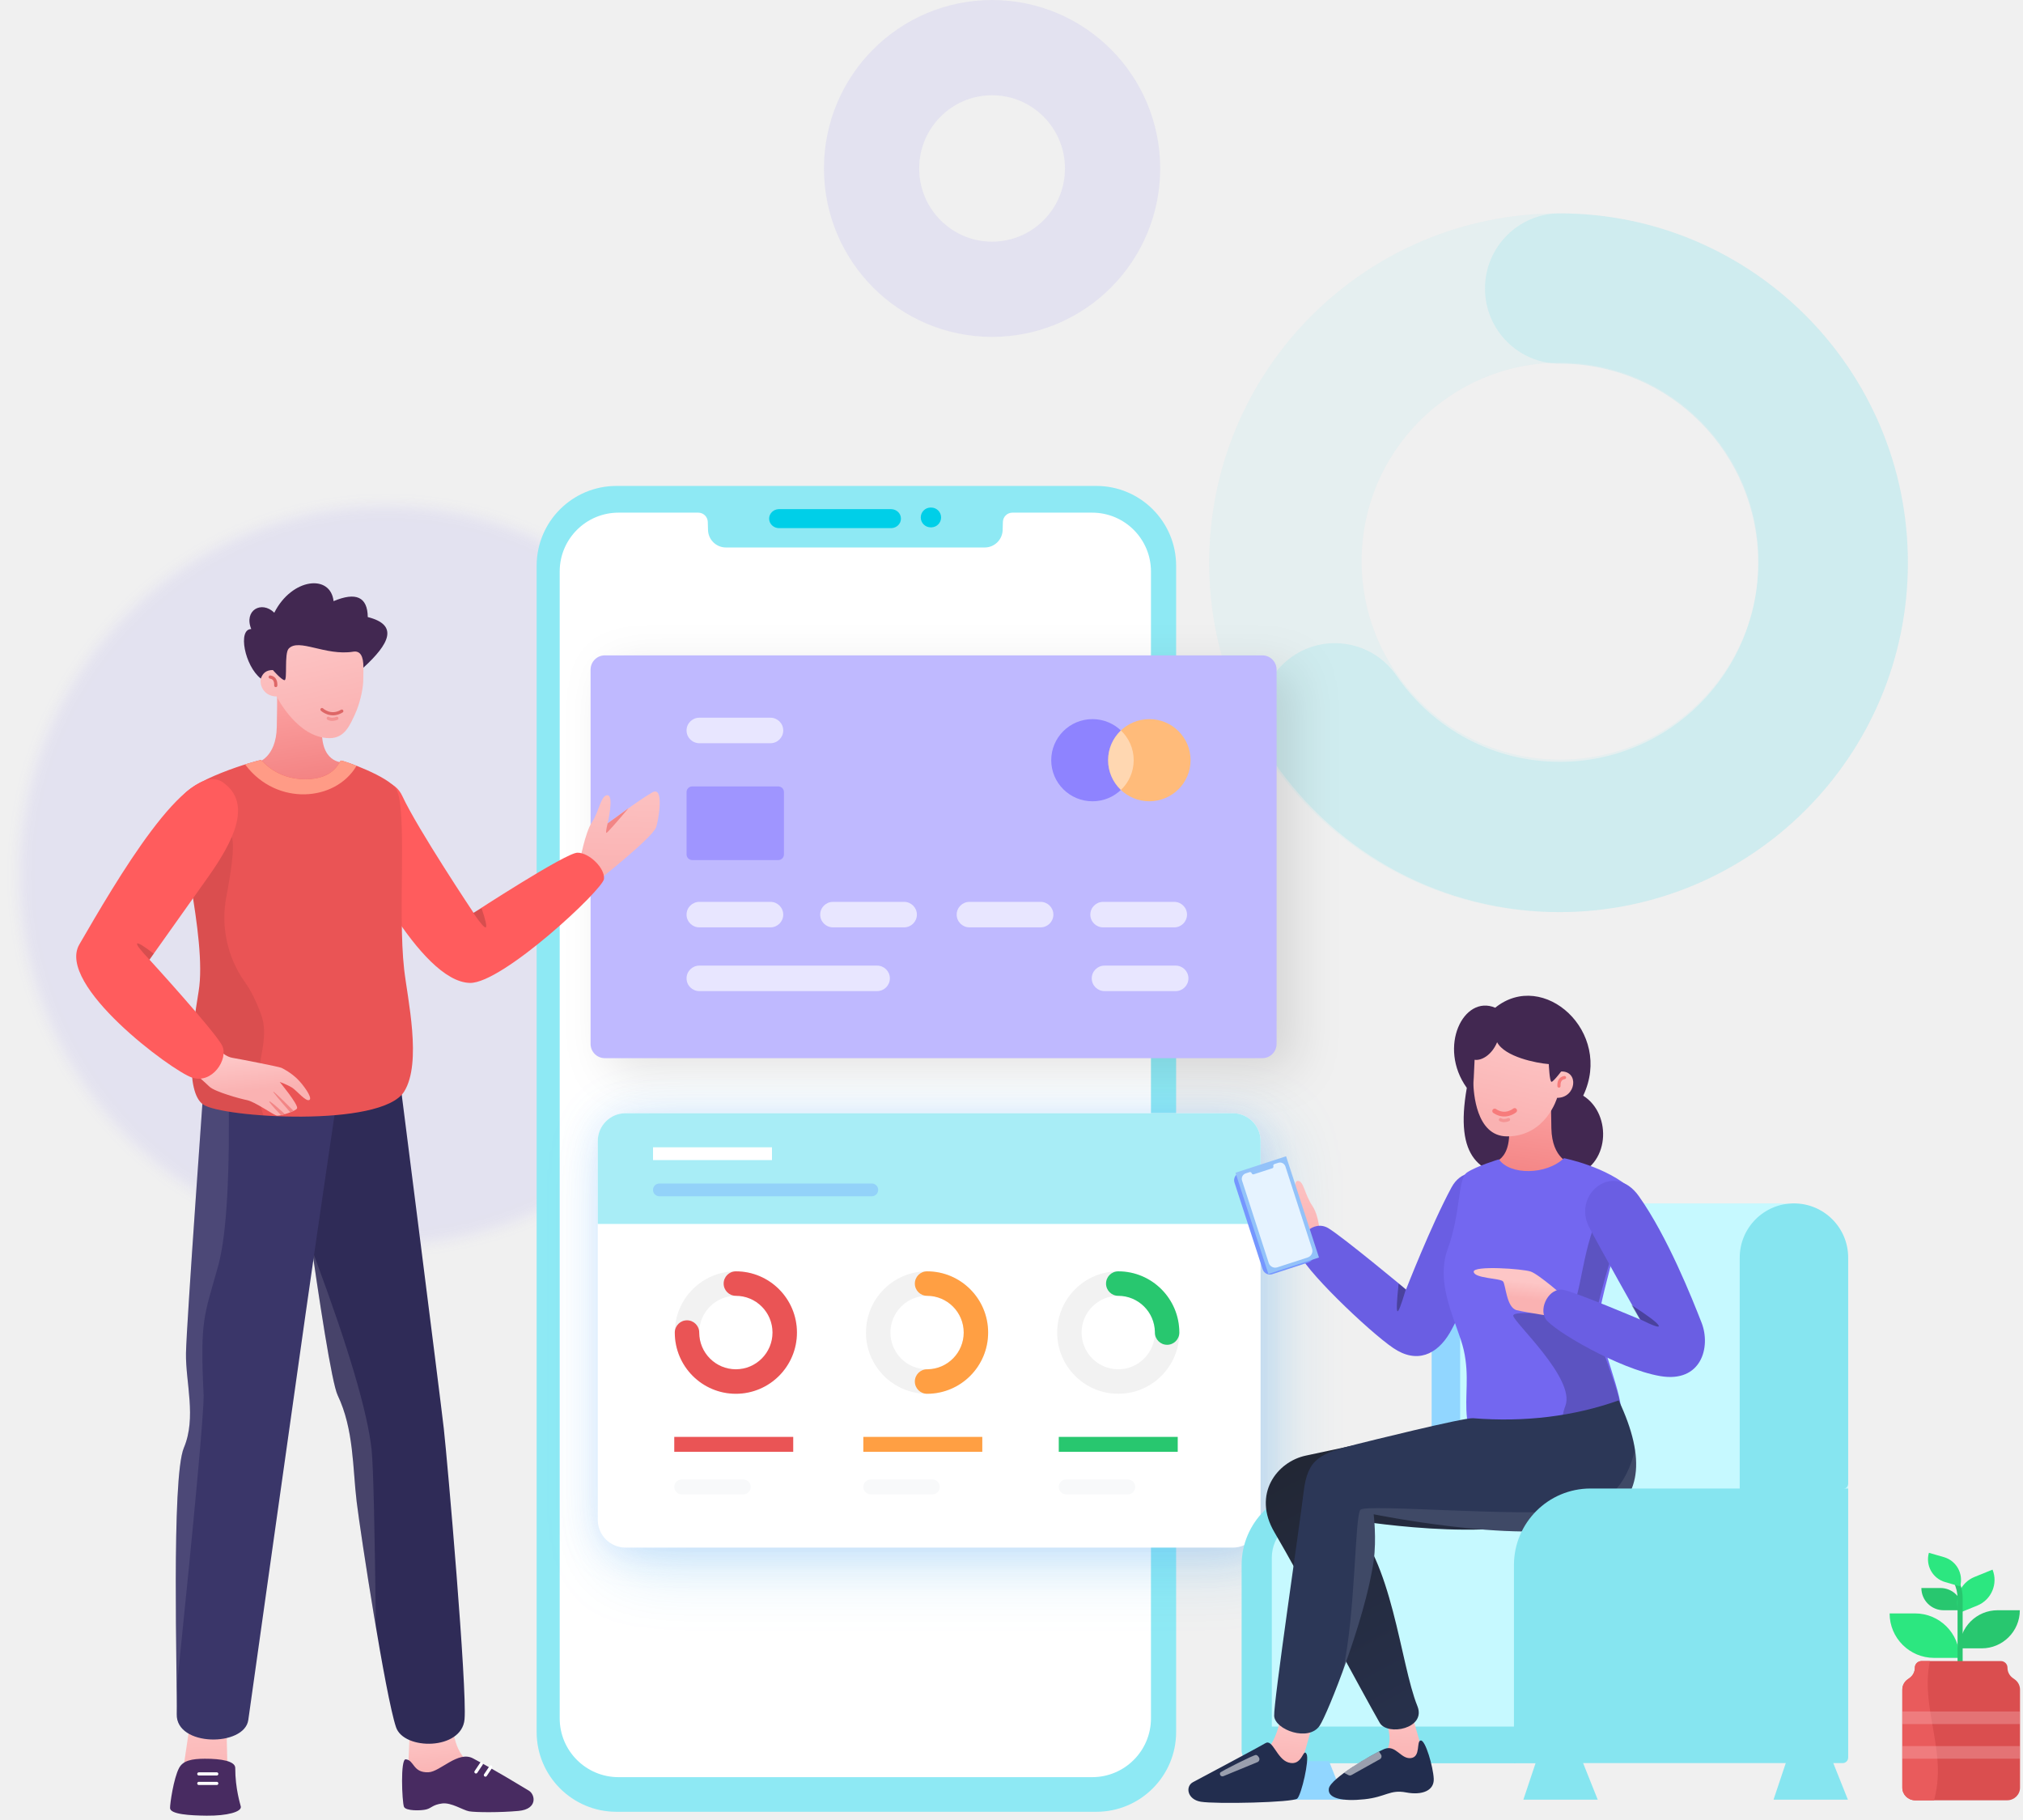
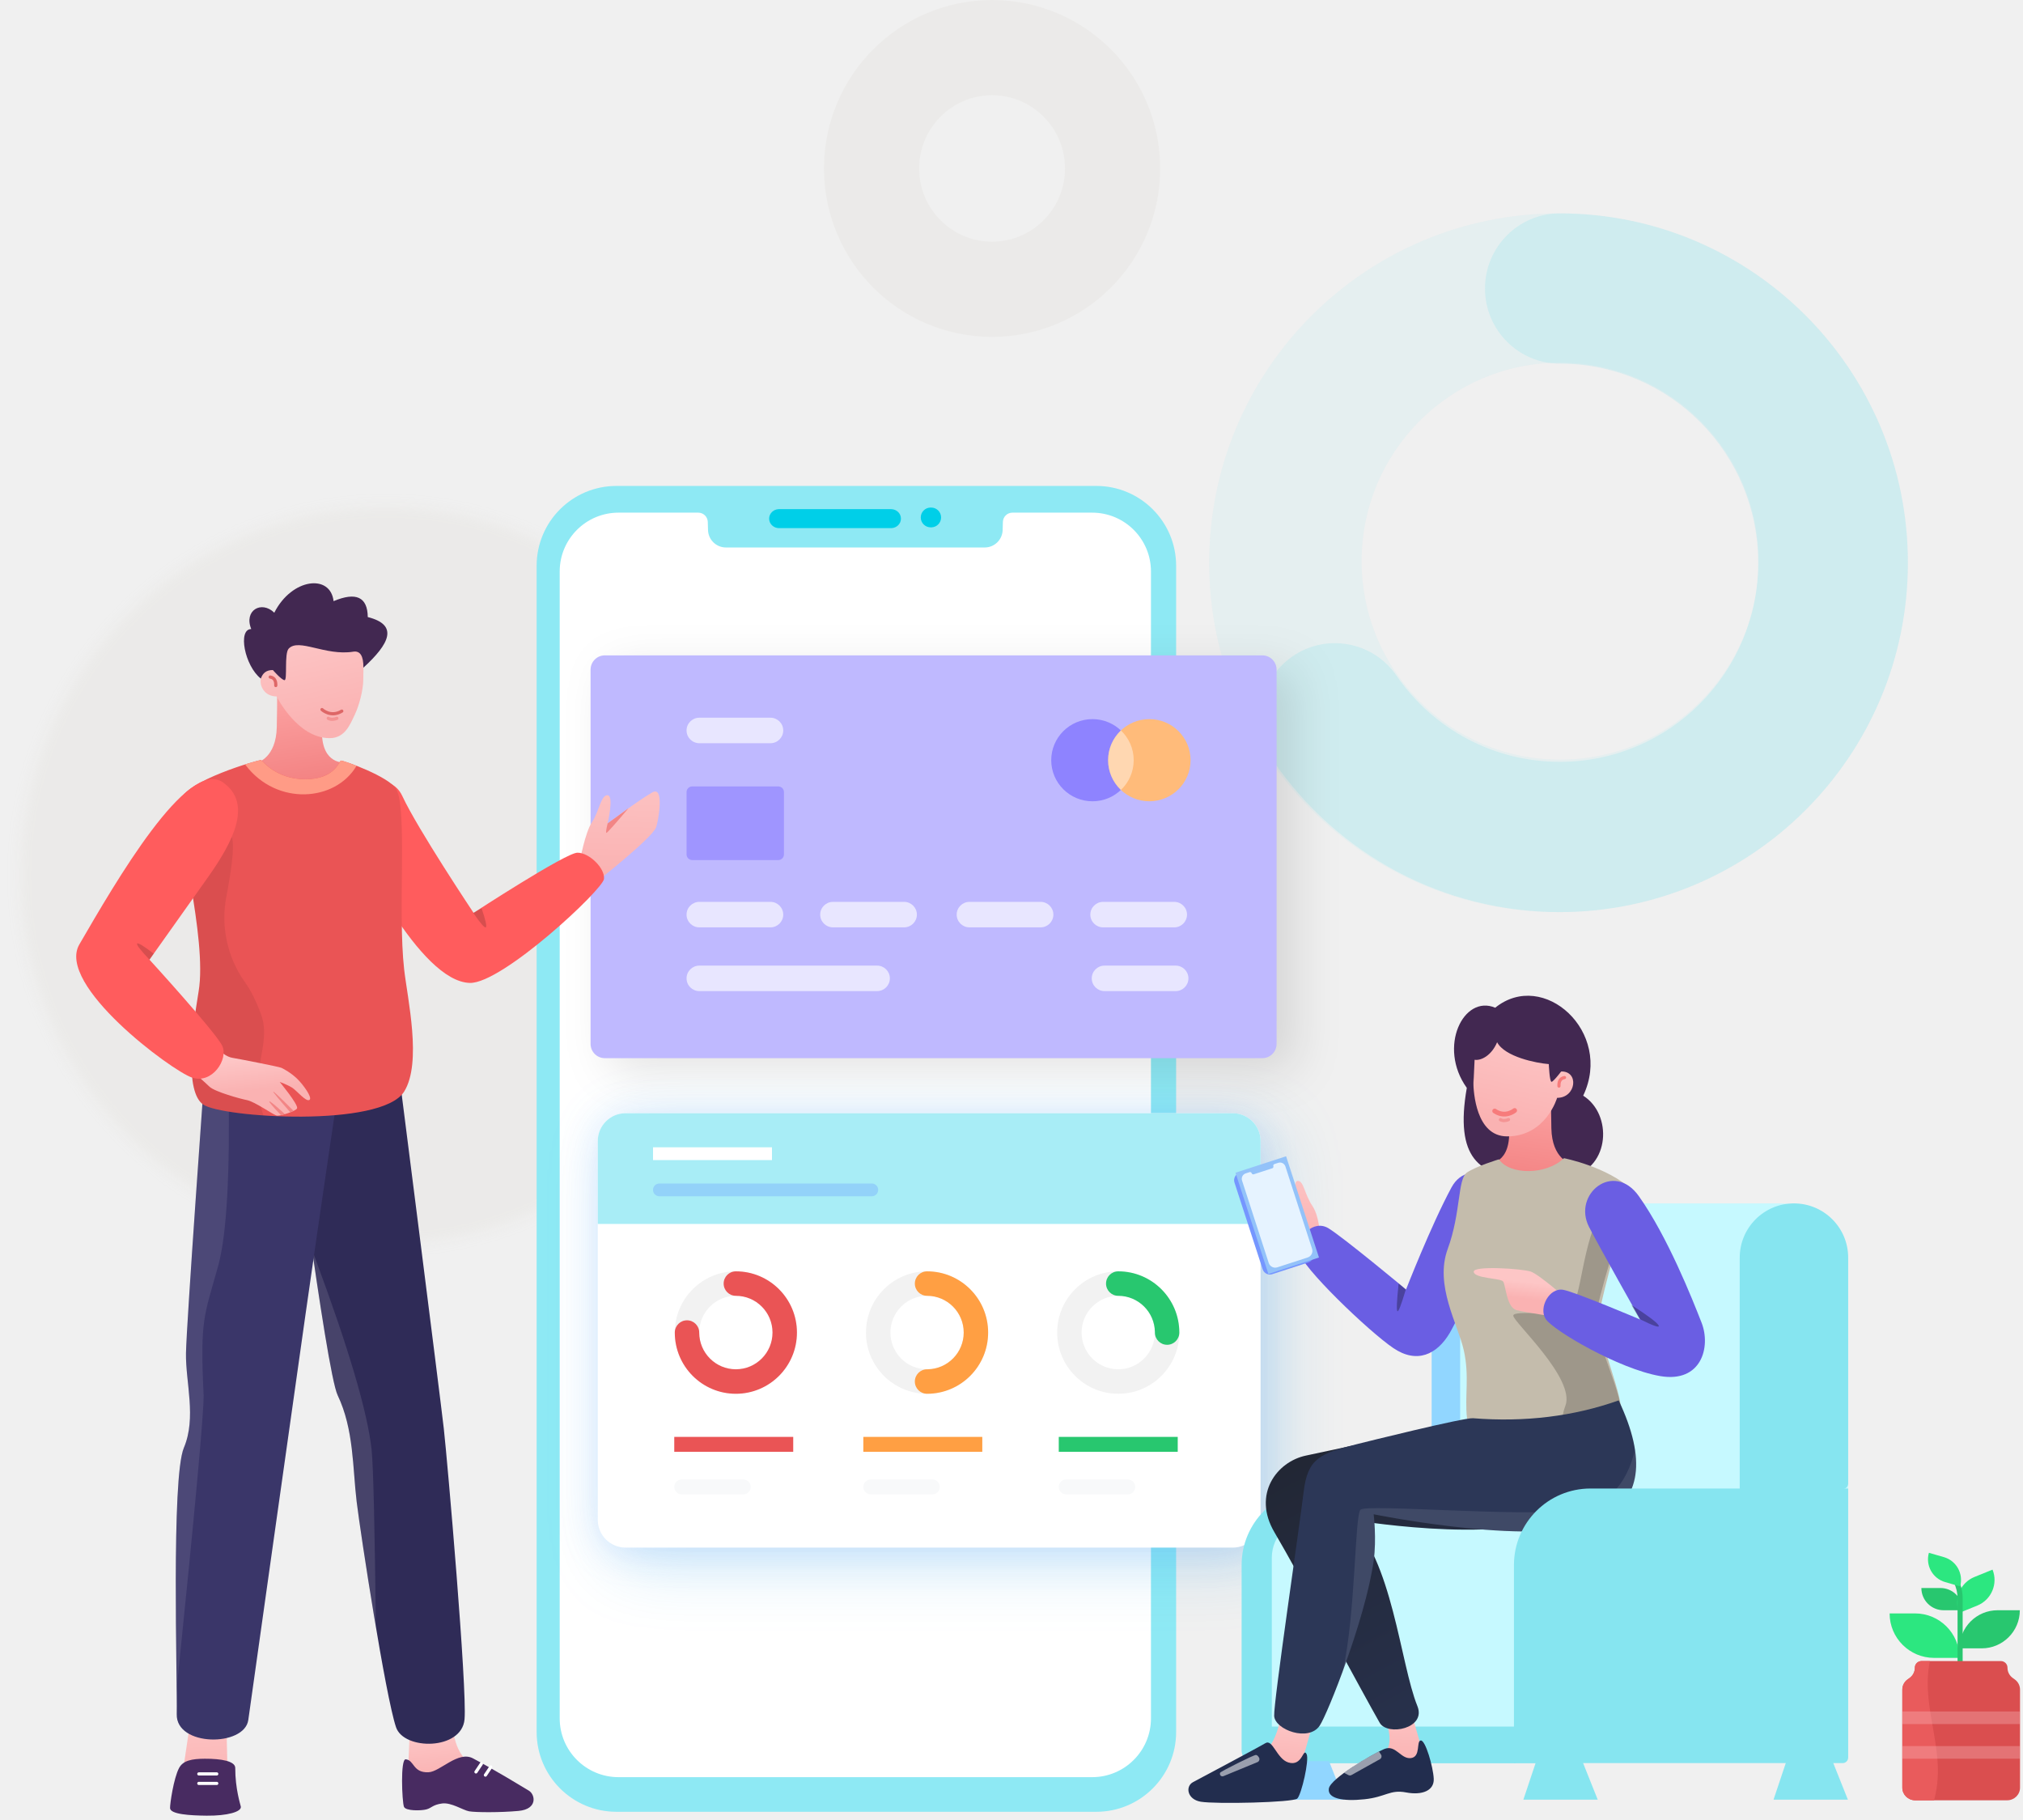
<svg xmlns="http://www.w3.org/2000/svg" xmlns:xlink="http://www.w3.org/1999/xlink" width="637px" height="573px" viewBox="0 0 637 573" version="1.1">
  <defs>
    <filter x="-2.6%" y="-2.6%" width="105.2%" height="105.2%" filterUnits="objectBoundingBox" id="filter-1">
      <feGaussianBlur stdDeviation="2" in="SourceGraphic" />
    </filter>
    <path d="M18.522,0 L43.63,0 C45.253,-7.42242666e-16 46.582,1.291 46.629,2.913 L46.703,5.483 C46.792,8.537 49.293,10.967 52.348,10.967 L133.831,10.967 C136.886,10.967 139.387,8.537 139.476,5.483 L139.55,2.913 C139.597,1.291 140.926,7.42242666e-16 142.549,0 L167.657,0 C177.886,-1.64974968e-14 186.179,8.293 186.179,18.522 L186.179,379.621 C186.179,389.85 177.886,398.143 167.657,398.143 L18.522,398.143 C8.293,398.143 4.01575893e-14,389.85 0,379.621 L0,18.522 C-1.25274242e-15,8.293 8.293,-1.67360005e-15 18.522,0 Z" id="path-2" />
    <path d="M8.757,0 L199.945,0 C204.781,-8.88398904e-16 208.702,3.921 208.702,8.757 L208.702,128.011 C208.702,132.847 204.781,136.768 199.945,136.768 L8.757,136.768 C3.921,136.768 4.14497961e-15,132.847 0,128.011 L0,8.757 C-5.92265936e-16,3.921 3.921,-2.66431478e-15 8.757,0 Z" id="path-4" />
    <filter x="-13.2%" y="-20.1%" width="131.1%" height="147.5%" filterUnits="objectBoundingBox" id="filter-6">
      <feOffset dx="5" dy="5" in="SourceAlpha" result="shadowOffsetOuter1" />
      <feGaussianBlur stdDeviation="10" in="shadowOffsetOuter1" result="shadowBlurOuter1" />
      <feColorMatrix values="0 0 0 0 0.076   0 0 0 0 0.583   0 0 0 0 0.879  0 0 0 0.229 0" type="matrix" in="shadowBlurOuter1" result="shadowMatrixOuter1" />
      <feOffset dx="0" dy="1" in="SourceAlpha" result="shadowOffsetOuter2" />
      <feGaussianBlur stdDeviation="5.5" in="shadowOffsetOuter2" result="shadowBlurOuter2" />
      <feColorMatrix values="0 0 0 0 0.504   0 0 0 0 0.7   0 0 0 0 1  0 0 0 0.234 0" type="matrix" in="shadowBlurOuter2" result="shadowMatrixOuter2" />
      <feMerge>
        <feMergeNode in="shadowMatrixOuter1" />
        <feMergeNode in="shadowMatrixOuter2" />
      </feMerge>
    </filter>
    <path d="M4.477,0 L211.527,0 C214,0 216.004,2.01 216.004,4.489 L216.004,122.332 C216.004,124.811 214,126.821 211.527,126.821 L4.477,126.821 C2.004,126.821 0,124.811 0,122.332 L0,4.489 C0,2.01 2.004,0 4.477,0 Z" id="path-7" />
    <filter x="-8.3%" y="-15.8%" width="122.2%" height="137.8%" filterUnits="objectBoundingBox" id="filter-8">
      <feOffset dx="6" dy="4" in="SourceAlpha" result="shadowOffsetOuter1" />
      <feGaussianBlur stdDeviation="7" in="shadowOffsetOuter1" result="shadowBlurOuter1" />
      <feColorMatrix values="0 0 0 0 0.019   0 0 0 0 0.019   0 0 0 0 0.019  0 0 0 0.11 0" type="matrix" in="shadowBlurOuter1" />
    </filter>
    <linearGradient x1="42.314%" y1="12.634%" x2="50%" y2="69.619%" id="linearGradient-9">
      <stop stop-color="#FDC6C6" offset="0%" />
      <stop stop-color="#FAB2B2" offset="100%" />
    </linearGradient>
    <linearGradient x1="46.204%" y1="-28.186%" x2="50%" y2="91.05%" id="linearGradient-10">
      <stop stop-color="#FDC6C6" offset="0%" />
      <stop stop-color="#FAB2B2" offset="100%" />
    </linearGradient>
    <linearGradient x1="44.814%" y1="-28.186%" x2="62.814%" y2="121.547%" id="linearGradient-11">
      <stop stop-color="#FFAFAF" offset="0%" />
      <stop stop-color="#F07777" offset="100%" />
    </linearGradient>
    <linearGradient x1="31.713%" y1="-6.917%" x2="55.144%" y2="91.235%" id="linearGradient-12">
      <stop stop-color="#FDC6C6" offset="0%" />
      <stop stop-color="#FAB2B2" offset="100%" />
    </linearGradient>
    <linearGradient x1="45.013%" y1="-28.186%" x2="50%" y2="91.05%" id="linearGradient-13">
      <stop stop-color="#FDC6C6" offset="0%" />
      <stop stop-color="#FAB2B2" offset="100%" />
    </linearGradient>
    <linearGradient x1="42.314%" y1="21.163%" x2="50%" y2="65.141%" id="linearGradient-14">
      <stop stop-color="#FDC6C6" offset="0%" />
      <stop stop-color="#FAB2B2" offset="100%" />
    </linearGradient>
    <linearGradient x1="45.136%" y1="-28.186%" x2="62.018%" y2="121.547%" id="linearGradient-15">
      <stop stop-color="#FFAFAF" offset="0%" />
      <stop stop-color="#F07777" offset="100%" />
    </linearGradient>
    <linearGradient x1="31.713%" y1="-6.206%" x2="55.144%" y2="90.72%" id="linearGradient-16">
      <stop stop-color="#FDC6C6" offset="0%" />
      <stop stop-color="#FAB2B2" offset="100%" />
    </linearGradient>
    <linearGradient x1="42.314%" y1="-3.86%" x2="50%" y2="78.278%" id="linearGradient-17">
      <stop stop-color="#FDC6C6" offset="0%" />
      <stop stop-color="#FAB2B2" offset="100%" />
    </linearGradient>
    <linearGradient x1="28.503%" y1="98.643%" x2="77.061%" y2="9.204%" id="linearGradient-18">
      <stop stop-color="#28324F" offset="0%" />
      <stop stop-color="#222735" offset="100%" />
    </linearGradient>
    <linearGradient x1="44.359%" y1="-28.186%" x2="50%" y2="91.05%" id="linearGradient-19">
      <stop stop-color="#FDC6C6" offset="0%" />
      <stop stop-color="#FAB2B2" offset="100%" />
    </linearGradient>
    <linearGradient x1="42.314%" y1="28.062%" x2="50%" y2="61.518%" id="linearGradient-20">
      <stop stop-color="#FDC6C6" offset="0%" />
      <stop stop-color="#FAB2B2" offset="100%" />
    </linearGradient>
    <linearGradient x1="42.314%" y1="8.536%" x2="50%" y2="71.77%" id="linearGradient-21">
      <stop stop-color="#FDC6C6" offset="0%" />
      <stop stop-color="#FAB2B2" offset="100%" />
    </linearGradient>
    <path d="M6.059,0 L31.005,0 C32.17,0 33.115,0.925 33.115,2.067 L33.115,2.126 C33.115,3.388 33.728,4.574 34.767,5.322 L35.413,5.788 C36.451,6.535 37.065,7.722 37.065,8.984 L37.065,39.872 C37.065,42.063 35.251,43.839 33.014,43.839 L4.051,43.839 C1.814,43.839 1.86636192e-13,42.063 1.86636192e-13,39.872 L1.86636192e-13,8.984 C1.86636192e-13,7.722 0.613,6.535 1.651,5.788 L2.298,5.322 C3.267,4.624 3.866,3.544 3.941,2.377 L3.95,2.067 C3.95,0.925 4.894,0 6.059,0 Z" id="path-22" />
  </defs>
  <g id="📝-Pages-New" stroke="none" stroke-width="1" fill="none" fill-rule="evenodd">
    <g id="Reset-Password" transform="translate(-139, -246)">
      <g id="Illustration" transform="translate(145, 261)">
        <g id="Shape">
-           <ellipse id="Oval" fill="#7367F0" opacity="0.1" filter="url(#filter-1)" cx="115.531" cy="260.607" rx="115.531" ry="116.393" />
+           <ellipse id="Oval" fill="#c4bcac" opacity="0.1" filter="url(#filter-1)" cx="115.531" cy="260.607" rx="115.531" ry="116.393" />
          <path d="M484.75,52.185 C423.999,52.185 374.75,101.434 374.75,162.185 C374.75,222.937 423.999,272.185 484.75,272.185 C545.501,272.185 594.75,222.937 594.75,162.185 C594.75,101.434 545.501,52.185 484.75,52.185 Z M485.25,99.185 C519.768,99.185 547.75,127.167 547.75,161.685 C547.75,196.203 519.768,224.185 485.25,224.185 C450.732,224.185 422.75,196.203 422.75,161.685 C422.75,127.167 450.732,99.185 485.25,99.185 Z" id="Oval" fill="#00CFE8" fill-rule="nonzero" opacity="0.05" />
-           <ellipse id="Oval" stroke="#7367F0" stroke-width="30" opacity="0.1" cx="306.383" cy="38.041" rx="37.944" ry="38.041" />
+           <ellipse id="Oval" stroke="#c4bcac" stroke-width="30" opacity="0.1" cx="306.383" cy="38.041" rx="37.944" ry="38.041" />
          <path d="M485.165,52.185 C545.687,52.185 594.75,101.434 594.75,162.185 C594.75,222.937 545.687,272.185 485.165,272.185 C448.704,272.185 415.237,254.153 394.923,224.605 C387.53,213.852 390.221,199.12 400.933,191.699 C411.538,184.353 426.029,186.927 433.491,197.412 L433.715,197.733 C445.321,214.614 464.362,224.873 485.165,224.873 C519.656,224.873 547.617,196.807 547.617,162.185 C547.617,127.91 520.213,100.059 486.198,99.505 L485.165,99.497 C472.15,99.497 461.598,88.906 461.598,75.841 C461.598,62.776 472.15,52.185 485.165,52.185 Z" id="Path" fill="#00CFE8" fill-rule="nonzero" opacity="0.1" />
        </g>
        <g id="Mobile-Banking-App" transform="translate(18, 138)">
          <g id="Phone3" transform="translate(144.9749, 0)">
            <path d="M25.137,0 L176.227,0 C190.109,-1.13278991e-14 201.364,11.254 201.364,25.137 L201.364,392.323 C201.364,406.206 190.109,417.46 176.227,417.46 L25.137,417.46 C11.254,417.46 -2.31133716e-14,406.206 -2.83662357e-14,392.323 L-2.83662357e-14,25.137 C-2.65136725e-14,11.254 11.254,6.10293932e-15 25.137,0 Z" id="Rectangle" fill="#8EE9F4" />
            <g id="Group-48" transform="translate(7.262298, 8.412419)">
              <mask id="mask-3" fill="white">
                <use xlink:href="#path-2" />
              </mask>
              <use id="Rectangle" fill="#FFFFFF" xlink:href="#path-2" />
              <ellipse id="Oval" fill-opacity="0.549" fill="#E97EFF" mask="url(#mask-3)" cx="70.585" cy="242.325" rx="15.969" ry="15.951" />
              <path d="M27.913,68.354 L159.667,68.354 C162.558,68.354 164.901,70.698 164.901,73.588 C164.901,76.479 162.558,78.822 159.667,78.822 L27.913,78.822 C25.023,78.822 22.679,76.479 22.679,73.588 C22.679,70.698 25.023,68.354 27.913,68.354 Z" id="Rectangle" fill-opacity="0.549" fill="#E97EFF" mask="url(#mask-3)" />
            </g>
            <path d="M111.597,7.308 C113.319,7.308 114.715,8.647 114.715,10.299 C114.715,11.914 113.38,13.231 111.711,13.288 L111.597,13.29 L76.329,13.29 C74.607,13.29 73.211,11.951 73.211,10.299 C73.211,8.684 74.546,7.368 76.215,7.31 L76.329,7.308 L111.597,7.308 Z" id="Path" fill="#00CFE8" fill-rule="nonzero" />
            <path d="M124.236,6.81 C125.958,6.81 127.355,8.205 127.355,9.925 C127.355,11.608 126.02,12.979 124.35,13.039 L124.236,13.041 L124.072,13.041 C122.35,13.041 120.953,11.646 120.953,9.925 C120.953,8.243 122.288,6.872 123.958,6.812 L124.072,6.81 L124.236,6.81 Z" id="Path" fill="#00CFE8" fill-rule="nonzero" />
          </g>
          <g id="BoardPieChart" transform="translate(164.2294, 197.5135)">
            <mask id="mask-5" fill="white">
              <use xlink:href="#path-4" />
            </mask>
            <g id="Rectangle">
              <use fill="black" fill-opacity="1" filter="url(#filter-6)" xlink:href="#path-4" />
              <use fill="#FFFFFF" fill-rule="evenodd" xlink:href="#path-4" />
            </g>
            <polygon id="Rectangle" fill="#A8EDF6" mask="url(#mask-5)" points="-4.682 -5.363 214.053 -5.363 214.053 34.862 -4.682 34.862" />
            <path d="M19.403,22.124 L86.286,22.124 C87.396,22.124 88.297,23.025 88.297,24.135 C88.297,25.246 87.396,26.147 86.286,26.147 L19.403,26.147 C18.292,26.147 17.392,25.246 17.392,24.135 C17.392,23.025 18.292,22.124 19.403,22.124 Z" id="Rectangle" fill="#6FA3FF" opacity="0.366" mask="url(#mask-5)" />
            <rect id="Rectangle" fill="#FFFFFF" mask="url(#mask-5)" x="17.392" y="10.727" width="37.459" height="4.023" />
            <rect id="Rectangle" fill="#EA5455" mask="url(#mask-5)" x="24.081" y="101.905" width="37.459" height="4.693" />
            <path d="M26.427,115.314 L45.815,115.314 C47.111,115.314 48.162,116.365 48.162,117.66 C48.162,118.956 47.111,120.007 45.815,120.007 L26.427,120.007 C25.132,120.007 24.081,118.956 24.081,117.66 C24.081,116.365 25.132,115.314 26.427,115.314 Z" id="Rectangle" fill="#F8F9FA" mask="url(#mask-5)" />
            <rect id="Rectangle" fill="#FF9F43" fill-rule="nonzero" mask="url(#mask-5)" x="83.615" y="101.905" width="37.459" height="4.693" />
            <path d="M85.961,115.314 L105.349,115.314 C106.645,115.314 107.695,116.365 107.695,117.66 C107.695,118.956 106.645,120.007 105.349,120.007 L85.961,120.007 C84.665,120.007 83.615,118.956 83.615,117.66 C83.615,116.365 84.665,115.314 85.961,115.314 Z" id="Rectangle" fill="#F8F9FA" mask="url(#mask-5)" />
            <rect id="Rectangle" fill="#28C76F" mask="url(#mask-5)" x="145.155" y="101.905" width="37.459" height="4.693" />
            <path d="M147.501,115.314 L166.889,115.314 C168.185,115.314 169.236,116.365 169.236,117.66 C169.236,118.956 168.185,120.007 166.889,120.007 L147.501,120.007 C146.205,120.007 145.155,118.956 145.155,117.66 C145.155,116.365 146.205,115.314 147.501,115.314 Z" id="Rectangle" fill="#F8F9FA" mask="url(#mask-5)" />
            <g id="Group-37" mask="url(#mask-5)">
              <g transform="translate(24.08098, 52.96396)" id="Group-5">
                <g transform="translate(0.167229, 0.167607)" />
              </g>
            </g>
            <g id="Group-3" mask="url(#mask-5)">
              <g transform="translate(144.6531, 49.77942)">
                <path d="M19.231,38.55 C29.853,38.55 38.463,29.92 38.463,19.275 C38.463,8.63 29.853,0 19.231,0 C8.61,0 0,8.63 0,19.275 C0,29.92 8.61,38.55 19.231,38.55 Z M19.231,30.84 C12.859,30.84 7.693,25.662 7.693,19.275 C7.693,12.888 12.859,7.71 19.231,7.71 C25.604,7.71 30.77,12.888 30.77,19.275 C30.77,25.662 25.604,30.84 19.231,30.84 Z" id="Oval" fill="#F2F2F2" />
                <path d="M38.463,19.275 C38.463,8.63 29.853,0 19.231,0 C17.107,0 15.385,1.726 15.385,3.855 C15.385,5.984 17.107,7.71 19.231,7.71 C25.532,7.71 30.653,12.771 30.768,19.058 L30.77,19.275 C30.77,21.404 32.492,23.13 34.616,23.13 C36.741,23.13 38.463,21.404 38.463,19.275 Z" id="Path" fill="#28C76F" />
              </g>
            </g>
            <g id="Group-4" mask="url(#mask-5)">
              <g transform="translate(84.45066, 49.77942)">
                <path d="M19.231,38.55 C29.853,38.55 38.463,29.92 38.463,19.275 C38.463,8.63 29.853,0 19.231,0 C8.61,0 0,8.63 0,19.275 C0,29.92 8.61,38.55 19.231,38.55 Z M19.231,30.84 C12.859,30.84 7.693,25.662 7.693,19.275 C7.693,12.888 12.859,7.71 19.231,7.71 C25.604,7.71 30.77,12.888 30.77,19.275 C30.77,25.662 25.604,30.84 19.231,30.84 Z" id="Oval" fill="#F2F2F2" fill-rule="evenodd" />
                <path d="M19.231,38.55 C29.853,38.55 38.463,29.92 38.463,19.275 C38.463,8.63 29.853,0 19.231,0 C17.107,0 15.385,1.726 15.385,3.855 C15.385,5.984 17.107,7.71 19.231,7.71 C25.604,7.71 30.77,12.888 30.77,19.275 C30.77,25.589 25.721,30.722 19.448,30.838 L19.231,30.84 C17.107,30.84 15.385,32.566 15.385,34.695 C15.385,36.824 17.107,38.55 19.231,38.55 Z" id="Path" fill="#FF9F43" fill-rule="nonzero" />
              </g>
            </g>
            <g id="Group-6" mask="url(#mask-5)">
              <g transform="translate(24.24821, 49.77942)">
                <path d="M19.231,38.55 C29.853,38.55 38.463,29.92 38.463,19.275 C38.463,8.63 29.853,0 19.231,0 C8.61,0 0,8.63 0,19.275 C0,29.92 8.61,38.55 19.231,38.55 Z M19.231,30.84 C12.859,30.84 7.693,25.662 7.693,19.275 C7.693,12.888 12.859,7.71 19.231,7.71 C25.604,7.71 30.77,12.888 30.77,19.275 C30.77,25.662 25.604,30.84 19.231,30.84 Z" id="Oval" fill="#F2F2F2" />
                <path d="M0,19.275 C0,29.92 8.61,38.55 19.231,38.55 C29.853,38.55 38.463,29.92 38.463,19.275 C38.463,8.63 29.853,0 19.231,0 C17.107,0 15.385,1.726 15.385,3.855 C15.385,5.984 17.107,7.71 19.231,7.71 C25.604,7.71 30.77,12.888 30.77,19.275 C30.77,25.662 25.604,30.84 19.231,30.84 C12.859,30.84 7.693,25.662 7.693,19.275 C7.693,17.146 5.971,15.42 3.846,15.42 C1.722,15.42 0,17.146 0,19.275 Z" id="Path" fill="#EA5455" />
              </g>
            </g>
          </g>
          <g id="VisaCard2" transform="translate(161.9642, 53.35135)">
            <g id="Rectangle">
              <use fill="black" fill-opacity="1" filter="url(#filter-8)" xlink:href="#path-7" />
              <use fill="#BFB9FF" fill-rule="evenodd" xlink:href="#path-7" />
            </g>
            <g id="Group-46" transform="translate(30.2182, 18.95627)">
              <g id="Group-45" transform="translate(0, 1.115074)">
                <g id="Group-43" transform="translate(114.8291, 0)">
                  <ellipse id="Oval" fill="#8E83FF" cx="12.983" cy="12.935" rx="12.983" ry="12.935" />
                  <ellipse id="Oval-Copy-10" fill="#FFBB7A" cx="30.89" cy="12.935" rx="12.983" ry="12.935" />
                  <path d="M21.819,3.681 L21.938,3.57 C24.419,5.926 25.965,9.25 25.965,12.935 C25.965,16.619 24.419,19.944 21.938,22.3 C19.454,19.945 17.907,16.62 17.907,12.935 C17.907,9.308 19.405,6.03 21.819,3.681 L21.938,3.57 L21.819,3.681 Z" id="Path" fill-opacity="0.416" fill="#FFFFFF" />
                </g>
                <path d="M1.791,21.186 L28.875,21.186 C29.864,21.186 30.666,21.985 30.666,22.971 L30.666,42.596 C30.666,43.581 29.864,44.38 28.875,44.38 L1.791,44.38 C0.802,44.38 4.97021279e-14,43.581 4.97021279e-14,42.596 L4.97021279e-14,22.971 C4.97021279e-14,21.985 0.802,21.186 1.791,21.186 Z" id="Rectangle" fill="#9F95FF" />
              </g>
              <g id="Group-44" transform="translate(0, 0.669045)" fill="#FFFFFF" fill-opacity="0.647">
                <path d="M4.029,57.984 L26.413,57.984 C28.638,57.984 30.442,59.781 30.442,61.998 C30.442,64.215 28.638,66.012 26.413,66.012 L4.029,66.012 C1.804,66.012 -1.03380426e-13,64.215 -1.03380426e-13,61.998 C-1.03380426e-13,59.781 1.804,57.984 4.029,57.984 Z" id="Rectangle" />
                <path d="M4.029,78.055 L59.989,78.055 C62.214,78.055 64.018,79.852 64.018,82.069 C64.018,84.286 62.214,86.084 59.989,86.084 L4.029,86.084 C1.804,86.084 -9.94042559e-14,84.286 -9.94042559e-14,82.069 C-9.94042559e-14,79.852 1.804,78.055 4.029,78.055 Z" id="Rectangle" />
                <path d="M131.617,78.055 L154.001,78.055 C156.226,78.055 158.03,79.852 158.03,82.069 C158.03,84.286 156.226,86.084 154.001,86.084 L131.617,86.084 C129.392,86.084 127.588,84.286 127.588,82.069 C127.588,79.852 129.392,78.055 131.617,78.055 Z" id="Rectangle" />
                <path d="M4.029,0 L26.413,0 C28.638,0 30.442,1.797 30.442,4.014 C30.442,6.231 28.638,8.029 26.413,8.029 L4.029,8.029 C1.804,8.029 0,6.231 0,4.014 C0,1.797 1.804,0 4.029,0 Z" id="Rectangle" />
                <path d="M46.111,57.984 L68.495,57.984 C70.72,57.984 72.524,59.781 72.524,61.998 C72.524,64.215 70.72,66.012 68.495,66.012 L46.111,66.012 C43.886,66.012 42.082,64.215 42.082,61.998 C42.082,59.781 43.886,57.984 46.111,57.984 Z" id="Rectangle-Copy-38" />
                <path d="M89.088,57.984 L111.472,57.984 C113.697,57.984 115.501,59.781 115.501,61.998 C115.501,64.215 113.697,66.012 111.472,66.012 L89.088,66.012 C86.863,66.012 85.059,64.215 85.059,61.998 C85.059,59.781 86.863,57.984 89.088,57.984 Z" id="Rectangle-Copy-39" />
                <path d="M131.169,57.984 L153.553,57.984 C155.778,57.984 157.582,59.781 157.582,61.998 C157.582,64.215 155.778,66.012 153.553,66.012 L131.169,66.012 C128.944,66.012 127.14,64.215 127.14,61.998 C127.14,59.781 128.944,57.984 131.169,57.984 Z" id="Rectangle-Copy-40" />
              </g>
            </g>
          </g>
          <g id="Men1.1" transform="translate(0, 30.64865)">
            <g id="LLeg" transform="translate(66.42274, 149.2404)">
              <path d="M52.059,209.111 C52.059,209.111 51.905,218.968 57.959,222.469 C64.011,225.97 73.389,232.476 73.389,232.476 L37.714,233.685 L38.731,209.022 L52.059,209.111 Z" id="Path" fill="url(#linearGradient-9)" />
              <path d="M37.338,221.046 C40.097,221.331 39.494,225.321 44.5,225.127 C48.147,224.985 53.835,218.259 58.514,220.75 C65.656,224.553 74.03,229.681 76.084,230.902 C78.137,232.123 78.948,236.729 72.881,237.294 C67.078,237.835 59.246,237.775 57.284,237.417 C55.322,237.06 51.682,234.557 48.754,234.957 C45.826,235.358 45.493,236.367 43.857,236.814 C42.22,237.261 37.281,237.358 36.769,235.979 C36.181,234.397 35.592,220.867 37.338,221.046 Z" id="Path" fill="#482B61" />
              <path d="M34.573,-1.98621069e-14 C34.573,-1.98621069e-14 48.182,106.815 49.32,116.917 C50.457,127.019 56.705,198.882 55.85,208.467 C54.979,218.229 36.717,218.282 34.267,210.917 C30.914,200.835 23.162,150.452 21.88,139.93 C20.598,129.409 21.048,117.194 15.896,106.42 C12.207,98.707 -3.4583696e-14,2.739 -3.4583696e-14,2.739 L34.573,-1.98621069e-14 Z" id="Path" fill="#2F2B57" />
              <path d="M26.574,123.435 L26.623,123.915 C27.142,129.495 27.578,147.976 27.929,179.36 L27.146,174.673 C24.689,159.809 22.508,145.085 21.88,139.93 C20.625,129.628 21.03,117.702 16.211,107.095 L15.896,106.42 C14.272,103.026 10.999,82.537 7.842,60.658 L8.834,63.312 C19.372,91.653 25.286,111.695 26.574,123.435 Z" id="Path" fill-opacity="0.192" fill="#FFFFFF" opacity="0.591" />
              <line x1="61.152" y1="222.465" x2="59.445" y2="225.018" id="Path-10" stroke="#FFFFFF" stroke-linecap="round" />
              <line x1="64.132" y1="223.463" x2="62.425" y2="226.017" id="Path-10" stroke="#FFFFFF" stroke-linecap="round" />
            </g>
            <g id="RLeg" transform="translate(29.16793, 151.8545)">
              <polygon id="Path" fill="url(#linearGradient-10)" points="6.418 208.758 3.226 230.314 18.657 230.236 18.152 208.357" />
              <path d="M0.382,233.802 C0.331,232.544 1.502,224.387 3.226,221.157 C4.476,218.814 7.249,218.265 11.306,218.249 C16.539,218.229 20.913,219.02 20.907,221.157 C20.888,227.696 22.546,232.725 22.658,233.299 C22.985,234.985 18.305,236.243 11.912,236.179 C6.679,236.127 0.463,235.763 0.382,233.802 Z" id="Path" fill="#482B61" />
              <path d="M54.336,0.893 C54.336,0.893 47.26,48.566 42.978,78.73 C38.769,108.37 26.305,196.782 25.018,206.037 C23.835,214.533 2.254,214.533 2.481,204.243 C2.708,193.953 0.71,129.832 4.728,120.338 C8.747,110.844 5.248,99.795 5.394,90.573 C5.541,81.35 11.32,1.509 11.32,1.509 L54.336,0.893 Z" id="Path" fill="#3A3669" />
              <path d="M15.629,62.713 L15.291,63.94 C11.194,78.66 9.78,79.986 10.941,103.464 L10.953,103.941 C10.994,109.848 8.185,140.414 2.526,195.639 L2.5,192.206 C2.302,169.677 1.472,128.942 4.626,120.593 L4.728,120.338 C8.747,110.844 5.248,99.795 5.394,90.573 C5.541,81.35 11.32,1.509 11.32,1.509 L18.702,1.403 L18.778,5.06 C19.309,33.622 18.259,52.84 15.629,62.713 L15.629,62.713 Z" id="Path" fill-opacity="0.192" fill="#FFFFFF" opacity="0.462" />
              <line x1="9.436" y1="223.03" x2="15.085" y2="223.03" id="Path-9" stroke="#FFFFFF" stroke-linecap="round" />
              <line x1="9.436" y1="226.025" x2="15.085" y2="226.025" id="Path-9" stroke="#FFFFFF" stroke-linecap="round" />
            </g>
            <g id="Head" transform="translate(52.24105, 0)">
              <path d="M4.794,56.429 C4.794,56.429 10.705,55.035 10.91,45.3 C11.115,35.565 10.971,32.243 10.971,32.243 L24.985,32.006 C24.985,32.006 25.127,42.855 25.129,46.78 C25.134,57.319 32.441,56.429 32.441,56.429 C32.441,56.429 30.922,64.975 19.124,65.642 C9.913,66.163 4.794,56.429 4.794,56.429 Z" id="Path" fill="url(#linearGradient-11)" />
              <g id="Head1" transform="translate(0.582624, 0)">
                <path d="M9.102,27.322 C3.294,27.096 4.241,35.642 10.275,35.63 C10.275,35.63 16.759,48.735 26.94,48.769 C31.844,48.785 33.445,44.395 34.915,41.313 C36.385,38.231 37.464,33.621 37.554,30.798 C37.65,27.789 37.662,17.901 37.662,17.901 L8.876,17.888 L9.102,27.322 Z" id="Path" fill="url(#linearGradient-12)" />
                <path d="M26.53,42.666 C27.446,43.052 28.464,42.826 29.223,42.382" id="Path" stroke="#F49494" stroke-linecap="round" transform="translate(27.87652, 42.62291) rotate(6) translate(-27.87652, -42.62291) " />
                <path d="M9.682,32.344 C10.049,31.021 9.888,29.867 8.582,29.341" id="Path-8" stroke="#DE6767" stroke-linecap="round" transform="translate(9.217431, 30.84216) rotate(-13) translate(-9.217431, -30.84216) " />
                <path d="M9.102,27.322 C9.102,27.322 11.773,30.42 12.76,30.506 C13.749,30.591 12.623,22.12 14.078,20.577 C17.274,17.186 25.626,22.948 34.408,21.541 C36.578,21.193 37.643,22.873 37.604,26.579 C45.814,19.055 48.791,13.119 38.98,10.64 C38.901,4.271 35.256,2.673 28.208,5.627 C27.266,-2.976 15.088,-1.677 9.544,9.267 C5.532,5.344 -0.108,8.511 2.286,14.415 C-2.035,14.415 0.217,26.024 5.308,30.011 C5.916,28.269 7.026,27.322 9.102,27.322 Z" id="Path" fill="#422851" />
                <path d="M24.764,38.962 C24.764,38.962 26.759,42.204 30.664,41.045" id="Path" stroke="#DE6767" stroke-linecap="round" transform="translate(27.71392, 40.12866) rotate(-15) translate(-27.71392, -40.12866) " />
              </g>
            </g>
            <g id="LArm" transform="translate(85.16583, 62.32707)">
              <g id="Group-3" transform="translate(85.96644, 17.48897) rotate(4) translate(-85.96644, -17.48897) translate(73.96644, 2.488965)">
                <path d="M-7.94013428e-14,23.728 C-7.94013428e-14,23.728 1.014,14.395 2.982,11.012 C4.949,7.628 5.209,2.157 7.293,2.211 C9.377,2.267 7.91,11.075 7.91,11.075 C7.91,11.075 17.056,3.159 21.261,0.357 C25.097,-2.198 23.728,9.73 23.209,11.275 C21.972,14.952 5.706,29.64 5.706,29.64 C5.706,29.64 0.433,24.522 -7.94013428e-14,23.728 Z" id="Path" fill="url(#linearGradient-13)" />
                <path d="M7.91,11.075 C7.573,13.084 7.523,14.081 7.76,14.064 C7.997,14.047 10.12,11.31 14.127,5.851 L7.91,11.075 Z" id="Path" fill="#F28585" />
              </g>
              <path d="M17.528,4.679 C22.259,14.939 39.955,41.45 39.955,41.45 C39.955,41.45 68.953,22.544 72.643,22.506 C76.333,22.467 81.343,27.363 81.028,30.741 C80.713,34.12 48.963,63.757 38.78,63.507 C22.947,63.119 3.092,21.946 1.053,16.443 C-4.407,1.703 12.913,-5.329 17.528,4.679 Z" id="Path" fill="#FF5C5D" />
              <path d="M39.85,41.431 C42.082,44.701 43.398,46.229 43.798,46.014 C44.198,45.8 43.759,43.801 42.482,40.018 L39.85,41.431 Z" id="Path-5" fill-opacity="0.16" fill="#000000" />
            </g>
            <g id="Body" transform="translate(32.50797, 55.66771)">
              <path d="M0.149,12.98 C-1.337,20.104 8.838,56.008 6.039,72.805 C3.825,86.09 1.711,104.381 7.449,108.443 C13.291,112.577 63.579,115.86 70.747,104.381 C76.434,95.275 71.778,75.079 70.747,65.867 C68.69,47.488 71.796,15.726 68.307,9.23 C66.142,5.2 51.384,0.003 50.83,0.164 C50.276,0.325 48.972,6.035 39.641,6.035 C30.309,6.035 26.189,0.164 25.687,0.003 C25.186,-0.158 1.494,6.535 0.149,12.98 Z" id="Path" fill="#EA5455" />
              <path d="M25.664,3.40471175e-05 L25.687,0.003 C26.189,0.164 30.309,6.035 39.641,6.035 C48.972,6.035 50.276,0.325 50.83,0.164 C51.03,0.106 53.08,0.746 55.721,1.777 L55.709,1.898 C49.039,13.098 30.696,14.479 20.892,1.665 L20.669,1.368 L21.764,1.029 C23.766,0.42 25.199,0.054 25.589,0.006 L25.664,3.40471175e-05 Z" id="Path" fill="#FF9B86" />
              <path d="M0.181,17.928 L1.003,18.042 C9.725,19.29 14.841,21.264 16.349,23.964 C17.339,25.736 16.879,31.728 14.968,41.941 L14.766,43.012 C12.994,52.27 15.02,61.846 20.369,69.572 L20.67,69.999 C22.479,72.53 24.147,75.863 25.673,79.997 C29.214,89.587 21.682,97.667 26.452,111.933 L25.478,111.862 C16.612,111.183 9.441,109.852 7.449,108.443 C1.711,104.381 3.825,86.09 6.039,72.805 C8.42,58.513 1.409,30.387 0.181,17.928 Z" id="Path" fill-opacity="0.067" fill="#000000" />
            </g>
            <g id="Rarm" transform="translate(0, 61.67254)">
              <g id="Group-2" transform="translate(36.33261, 83.2852)">
                <path d="M6.548,0 C6.548,0 9.896,3.949 12.753,4.441 C15.61,4.932 27.568,7.271 28.298,7.617 C28.988,7.945 31.347,9.187 33.364,11.179 C35.112,12.906 38.136,16.999 37.122,17.704 C36.038,18.457 33.112,14.765 31.644,13.853 C30.105,12.895 27.739,12.047 27.739,12.047 C27.739,12.047 33.591,19.107 33.219,20.34 C32.947,21.24 27.971,22.777 26.907,22.662 C25.843,22.547 19.98,18.254 17.345,17.754 C15.517,17.408 7.333,15.191 5.607,13.527 C3.882,11.862 -3.9524224e-14,8.483 -3.9524224e-14,8.483 L6.548,0 Z" id="Path" fill="url(#linearGradient-14)" />
                <path d="M32.091,21.158 C28.008,17.045 25.882,15.023 25.712,15.093 C25.541,15.163 27.32,17.328 31.048,21.588 L32.091,21.158 Z" id="Path" fill="#F28585" />
                <path d="M29.362,22.172 C26.303,19.37 24.674,18.036 24.474,18.171 C24.274,18.306 25.499,19.754 28.149,22.514 L29.362,22.172 Z" id="Path" fill="#F28585" />
              </g>
              <path d="M46.209,1.023 C55.664,7.677 49.347,19.771 41.503,30.865 C34.175,41.227 23.068,56.837 23.068,56.837 C23.068,56.837 43.953,79.713 45.97,83.945 C47.987,88.178 42.836,96.127 36.431,93.956 C30.026,91.785 -6.422,64.786 0.99,52.027 C12.311,32.538 35.04,-6.836 46.209,1.023 Z" id="Path" fill="#FF5C5D" />
              <path d="M23.068,56.837 C20.211,53.814 18.916,52.128 19.183,51.778 C19.45,51.428 21.193,52.489 24.413,54.959 L23.068,56.837 Z" id="Path-6" fill-opacity="0.16" fill="#000000" />
            </g>
          </g>
          <g id="Group-7" transform="translate(348.8459, 160.0541)">
            <path d="M42.222,155.619 L123.353,155.619 L123.353,155.619 L123.353,238.078 C123.353,240.287 121.562,242.078 119.353,242.078 L22.111,242.078 C19.901,242.078 18.111,240.287 18.111,238.078 L18.111,179.73 C18.111,166.414 28.906,155.619 42.222,155.619 Z" id="Rectangle" fill="#86E5F0" />
            <polygon id="Rectangle" fill="#86E5F0" points="27.619 225.012 104.398 225.012 104.398 242.078 27.619 242.078" />
            <polygon id="Path" fill="#86E5F0" points="125.399 241.46 130.243 253.59 106.829 253.59 110.886 241.46" />
            <polygon id="Path" fill="#91D6FF" points="45.628 241.46 50.472 253.59 27.058 253.59 31.116 241.46" />
            <polygon id="Path" fill="#86E5F0" points="204.173 241.46 209.016 253.59 185.603 253.59 189.66 241.46" />
            <path d="M101.538,66.333 L123.95,65.847 L123.95,65.847 L123.95,163.774 L77.95,163.774 L77.95,90.438 C77.95,77.326 88.429,66.617 101.538,66.333 Z" id="Rectangle" fill="#91D6FF" />
            <path d="M111.035,65.847 L187.266,65.847 C199.328,65.847 209.106,75.625 209.106,87.687 L209.106,164.022 C209.106,164.987 208.324,165.77 207.359,165.77 L86.924,165.77 L86.924,165.77 L86.924,89.958 C86.924,76.642 97.719,65.847 111.035,65.847 Z" id="Rectangle" fill="#C6F9FF" />
            <path d="M192.033,65.847 C201.462,65.847 209.106,73.491 209.106,82.92 L209.106,154.046 C209.106,155.011 208.324,155.793 207.359,155.793 L174.959,155.793 L174.959,155.793 L174.959,82.92 C174.959,73.491 182.603,65.847 192.033,65.847 Z" id="Rectangle" fill="#86E5F0" />
            <path d="M40.219,164.82 L118.499,164.82 L118.499,164.82 L118.499,230.574 L27.619,230.574 L27.619,177.42 C27.619,170.461 33.26,164.82 40.219,164.82 Z" id="Rectangle" fill="#C6F9FF" />
            <g id="Wom1.4" transform="translate(82.66293, 127.5) scale(-1, 1) translate(-82.66293, -127.5) translate(0.662928, 0)">
              <g id="Head" transform="translate(32.71943, 0.465078)">
                <path d="M10.006,56.875 C-2.193,54.033 -2.996,37.281 6.278,31.47 C-3.286,11.41 18.831,-8.507 33.981,3.776 C43.913,-0.478 52.167,16.121 42.925,29.013 C46.8,51.148 38.914,56.869 24.697,57.112 L10.006,56.875 Z" id="Path" fill="#422851" />
                <path d="M10.157,52.874 C10.157,52.874 16.091,51.48 16.297,41.752 C16.503,32.024 16.358,28.704 16.358,28.704 L29.429,28.468 C29.429,28.468 29.571,39.309 29.573,43.231 C29.579,53.764 36.914,52.874 36.914,52.874 C36.914,52.874 35.389,61.415 23.546,62.081 C14.299,62.602 10.157,52.874 10.157,52.874 Z" id="Path" fill="url(#linearGradient-15)" />
                <path d="M13.312,23.846 C7.481,23.62 8.432,32.16 14.489,32.149 C14.489,32.149 18.007,44.281 30.221,44.281 C40.14,44.281 40.786,30.141 40.876,27.32 C40.972,24.312 40.985,14.431 40.985,14.431 L13.085,14.418 L13.312,23.846 Z" id="Path" fill="url(#linearGradient-16)" />
                <path d="M28.082,35.158 C28.082,35.158 30.088,38.401 34.005,37.248" id="Path" stroke="#F77B7B" stroke-width="1.5" stroke-linecap="round" transform="translate(31.04382, 36.32699) rotate(-18) translate(-31.04382, -36.32699) " />
                <path d="M29.782,39.029 C30.701,39.415 31.573,39.415 32.336,38.972" id="Path" stroke="#F49494" stroke-linecap="round" transform="translate(31.05888, 39.14183) rotate(2) translate(-31.05888, -39.14183) " />
                <path d="M13.58,28.582 C13.947,27.261 13.785,26.107 12.473,25.58" id="Path-8" stroke="#F77B7B" stroke-linecap="round" transform="translate(13.11181, 27.08122) rotate(-13) translate(-13.11181, -27.08122) " />
                <path d="M12.389,22.791 C12.389,22.791 15.585,27.081 16.232,27.104 C16.88,27.127 17.106,21.524 17.106,21.524 C21.027,21.224 30.948,19.247 33.381,14.642 C35.081,18.705 38.333,20.51 40.469,20.164 L40.874,28.796 L41.871,11.441 L11.607,11.441 L12.389,22.791 Z" id="Path" fill="#422851" />
              </g>
              <g id="LLeg" transform="translate(36.89403, 131.6934)">
                <path d="M65.702,93.198 C65.702,93.198 60.471,103.769 64.759,107.1 C69.054,110.431 80.398,116.675 80.398,116.675 L50.344,114.785 L57.025,91.731 L65.702,93.198 Z" id="Path" fill="url(#linearGradient-17)" />
                <path d="M53.251,103.258 C54.734,103.431 53.151,108.427 56.362,108.807 C59.567,109.187 61.124,104.453 64.761,105.954 C68.398,107.454 81.662,115.213 82.184,118.384 C82.713,121.555 77.771,122.489 70.994,121.772 C64.217,121.056 62.967,118.644 57.88,119.616 C52.799,120.587 48.992,119.039 49.16,115.324 C49.327,111.609 51.768,103.085 53.251,103.258 Z" id="Path" fill="#222D4E" />
                <path d="M66.42,106.723 L65.76,107.714 C65.453,108.174 65.578,108.794 66.037,109.101 C66.059,109.115 66.081,109.129 66.104,109.142 L75.07,114.148 C75.361,114.31 75.713,114.317 76.01,114.166 L77.402,113.46 L77.402,113.46 C75.216,111.876 73.429,110.685 71.453,109.517 C69.937,108.62 68.258,107.695 66.42,106.723 Z" id="Path-14" fill-opacity="0.541" fill="#FFFFFF" />
                <path d="M20.43,0.032 C29.528,0.438 80.168,11.644 89.368,13.548 C98.569,15.452 106.347,25.754 99.331,37.684 C91.452,51.075 71.12,89.106 66.184,97.679 C63.741,101.923 51.415,99.543 54.31,92.421 C59.708,79.144 62.214,45.792 75.975,33.631 C75.975,33.631 29.698,41.689 9.708,32.458 C-4.82,25.748 -1.533,-0.951 20.43,0.032 Z" id="Path" fill="url(#linearGradient-18)" />
              </g>
              <g id="LArm" transform="translate(64.33522, 56.18919)">
                <path d="M57.456,21.704 C57.456,21.704 57.353,14.297 59.942,10.426 C62.532,6.555 62.635,2.443 64.595,2.577 C66.555,2.712 64.614,12.269 64.614,12.269 C64.614,12.269 67.101,11.319 68.887,10.116 C70.674,8.914 76.09,2.987 77.356,4.037 C79.503,5.827 76.046,15.922 74.163,17.94 C72.274,19.959 61.954,26.598 61.954,26.598 L57.456,21.704 Z" id="Path" fill="url(#linearGradient-19)" />
                <path d="M1.542,17.265 C5.775,27.087 13.524,45.13 16.719,50.514 C20.723,57.255 27.036,60.225 34.428,55.223 C42.196,49.968 63.583,29.468 64.21,24.825 C64.832,20.181 59.597,14.61 54.86,17.494 C50.124,20.379 30.442,36.767 30.442,36.767 C30.442,36.767 22.499,16.394 16.109,4.593 C10.576,-5.617 -4.9,2.333 1.542,17.265 Z" id="Path" fill="#6A5EE3" />
                <path d="M30.524,36.777 C31.947,41.604 32.824,43.877 33.156,43.598 C33.489,43.318 33.362,40.414 32.775,34.885 L30.524,36.777 Z" id="Path" fill-opacity="0.303" fill="#000000" />
              </g>
              <g id="PhoneMini4" transform="translate(135.9883, 69.68886) scale(-1, 1) rotate(-18) translate(-135.9883, -69.68886) translate(126.4883, 52.18886)">
                <g id="Group-3" transform="translate(-0, -0)">
                  <path d="M2.933,1.239 L14.885,1.239 C16.21,1.239 17.285,2.313 17.285,3.639 L17.285,32.361 C17.285,33.686 16.21,34.761 14.885,34.761 L2.933,34.761 C1.608,34.761 0.533,33.686 0.533,32.361 L0.533,3.639 C0.533,2.313 1.608,1.239 2.933,1.239 Z" id="Rectangle" fill="#7596FF" fill-rule="nonzero" />
                  <rect id="Rectangle" fill="#93C2F9" x="1.795" y="0.798" width="16.752" height="33.522" />
                  <path d="M4.789,1.995 L6.06,1.995 C6.318,1.995 6.534,2.182 6.578,2.428 L6.587,2.523 C6.587,2.814 6.823,3.05 7.114,3.05 L13.24,3.05 C13.499,3.05 13.714,2.864 13.759,2.618 L13.768,2.523 C13.768,2.232 14.004,1.995 14.295,1.995 L15.559,1.995 C16.498,1.995 17.268,2.719 17.343,3.639 L17.349,3.788 L17.349,3.788 L17.324,31.048 C17.322,32.237 16.358,33.201 15.169,33.203 L5.118,33.203 C3.98,33.204 3.048,32.322 2.969,31.203 L2.964,31.05 C2.964,31.049 2.964,31.048 2.966,31.048 L2.99,3.794 C2.991,2.8 3.796,1.995 4.789,1.995 Z" id="Rectangle" fill="#E6F3FF" fill-rule="nonzero" />
                </g>
              </g>
              <g id="Body" transform="translate(23.5795, 51.61278)">
-                 <path d="M0,10.007 C0,10.007 10.199,44.178 10.501,50.646 C10.804,57.115 2.159,76.127 3.631,80.932 C7.025,92.037 50.348,96.818 52.003,81.88 C52.775,74.913 51.169,68.661 53.02,60.452 C54.864,52.243 62.278,40.044 58.073,28.575 C53.868,17.106 54.995,6.496 51.987,4.49 C48.979,2.485 41.948,0.355 41.948,0.355 C38.529,5.389 26.986,5.316 21.479,-5.67113923e-14 C21.479,-5.67113923e-14 7.796,2.656 0,10.007 Z" id="Path" fill="#7367F0" />
+                 <path d="M0,10.007 C0,10.007 10.199,44.178 10.501,50.646 C10.804,57.115 2.159,76.127 3.631,80.932 C7.025,92.037 50.348,96.818 52.003,81.88 C52.775,74.913 51.169,68.661 53.02,60.452 C54.864,52.243 62.278,40.044 58.073,28.575 C53.868,17.106 54.995,6.496 51.987,4.49 C48.979,2.485 41.948,0.355 41.948,0.355 C38.529,5.389 26.986,5.316 21.479,-5.67113923e-14 C21.479,-5.67113923e-14 7.796,2.656 0,10.007 Z" id="Path" fill="#c4bcac" />
                <path d="M9.14,15.541 C15.939,26.336 15.918,45.132 19.57,47.594 C23.221,50.055 37.432,47.64 37.432,49.589 C37.432,51.538 17.793,69.404 21.017,77.944 C22.705,82.416 22.247,86.417 19.643,89.946 L18.793,89.761 C11.055,88.011 4.834,84.869 3.631,80.932 C2.159,76.127 11.801,57.115 11.499,50.646 C11.242,45.155 3.135,19.703 0.691,12.135 C2.681,8.622 5.497,9.757 9.14,15.541 Z" id="Path" fill-opacity="0.199" fill="#000000" />
              </g>
              <g id="RArm" transform="translate(0, 58.7632)">
                <path d="M44.313,37.031 C44.313,37.031 52.904,29.424 55.533,28.541 C58.163,27.658 73.566,26.597 73.469,28.592 C73.358,30.73 65.085,30.607 64.228,31.658 C63.371,32.709 63.176,39.895 59.936,40.702 C56.702,41.509 47.008,42.9 47.008,42.9 L44.313,37.031 Z" id="Path" fill="url(#linearGradient-20)" />
                <path d="M21.458,4.82 C12.407,17.601 4.679,37.07 1.713,44.66 C-1.253,52.25 1.739,63.699 14.782,61.451 C27.801,59.209 48.517,47.029 50.809,43.476 C53.101,39.923 49.619,33.457 45.234,34.304 C41.172,35.087 21.021,43.659 21.021,43.659 C21.021,43.659 33.985,20.669 37.15,14.506 C42.438,4.213 29.43,-6.441 21.458,4.82 Z" id="Path" fill="#6A5EE3" />
                <path d="M21.226,43.502 C16.7,45.752 14.713,46.406 15.265,45.462 C15.817,44.518 18.668,42.389 23.817,39.073 L21.226,43.502 Z" id="Path" fill-opacity="0.303" fill="#000000" />
              </g>
              <g id="RLeg" transform="translate(21.93699, 127.7027)">
                <path d="M112.262,97.613 C112.262,97.613 112.104,110.055 122.351,114.706 C132.591,119.358 139.886,119.078 138.958,122.674 C138.029,126.269 111.376,126.124 108.887,123.312 C106.765,120.92 102.152,98.642 100.882,100.345 L112.262,97.613 Z" id="Path" fill="url(#linearGradient-21)" />
                <path d="M104.156,111.54 C105.3,109.328 105.372,115.551 109.885,114.179 C113.548,113.066 114.8,106.697 117.114,108.092 C119.428,109.487 139.801,120.303 139.917,120.369 C142.425,121.72 141.724,125.816 137.488,126.531 C132.78,127.324 108.39,126.79 107.081,125.534 C105.772,124.279 103.238,113.314 104.156,111.54 Z" id="Path" fill="#222D4E" />
                <path d="M120.127,111.812 C119.787,111.812 119.456,112.086 119.136,112.634 C118.857,113.11 119.017,113.723 119.494,114.002 C119.533,114.025 119.575,114.046 119.618,114.064 L130.35,118.485 C130.759,118.653 131.226,118.458 131.395,118.05 C131.481,117.84 131.475,117.603 131.377,117.399 C131.377,117.399 131.377,117.399 131.377,117.399 C131.178,116.984 120.895,111.812 120.127,111.812 Z" id="Path-14" fill-opacity="0.541" fill="#FFFFFF" />
                <path d="M5.881,0.176 C-2.937,18.81 -1.15,31.326 11.243,37.724 C29.22,47.006 83.037,36.028 83.037,36.028 C83.037,36.028 82.075,43.775 83.037,50.684 C85.549,68.729 97.494,98.793 100.021,102.571 C103.516,107.795 114.163,103.855 114.363,99.505 C114.564,95.155 106.337,39.601 105.086,29.007 C103.842,18.413 99.913,16.874 88.437,13.978 C85.801,13.312 54.623,5.56 51.767,5.786 C35.407,7.08 20.111,5.21 5.881,0.176 Z" id="Path" fill="#2C3757" />
                <path d="M20.381,34.839 C38.179,36.835 85.299,32.722 87.191,34.591 C88.998,36.375 88.697,67.418 92.749,85.386 L92.133,83.689 C88.321,73.097 84.364,60.214 83.037,50.684 C82.075,43.775 83.037,36.028 83.037,36.028 L80.867,36.448 C70.637,38.371 27.062,45.892 11.243,37.724 C2.671,33.298 -0.827,25.946 0.749,15.667 C3.463,27.285 10.007,33.676 20.381,34.839 Z" id="Path" fill-opacity="0.192" fill="#FFFFFF" opacity="0.462" />
              </g>
            </g>
            <path d="M127.976,155.619 L209.106,155.619 L209.106,155.619 L209.106,240.331 C209.106,241.296 208.324,242.078 207.359,242.078 L103.864,242.078 L103.864,242.078 L103.864,179.73 C103.864,166.414 114.659,155.619 127.976,155.619 Z" id="Rectangle" fill="#86E5F0" />
          </g>
          <g id="Group-80" transform="translate(571, 335)">
            <path d="M0,20 L8,20 C15.732,20 22,26.268 22,34 L22,34 L22,34 L14,34 C6.268,34 9.46895252e-16,27.732 0,20 L0,20 L0,20 Z" id="Rectangle" fill="#2CE780" />
            <path d="M10,12 L16,12 C19.866,12 23,15.134 23,19 L23,19 L23,19 L17,19 C13.134,19 10,15.866 10,12 L10,12 L10,12 Z" id="Rectangle" fill="#28C76F" />
            <path d="M22,19 L29,19 C35.627,19 41,24.373 41,31 L41,31 L41,31 L34,31 C27.373,31 22,25.627 22,19 L22,19 L22,19 Z" id="Rectangle" fill="#28C76F" transform="translate(31.5, 25) scale(-1, 1) translate(-31.5, -25) " />
            <path d="M19.74,8.675 L25.886,8.685 C30.683,8.693 34.571,12.581 34.579,17.379 L34.579,17.379 L34.579,17.379 L28.433,17.368 C23.635,17.36 19.748,13.472 19.74,8.675 L19.74,8.675 L19.74,8.675 Z" id="Rectangle" fill="#2CE780" transform="translate(27.15928, 13.02662) scale(-1, 1) rotate(22) translate(-27.15928, -13.02662) " />
            <path d="M17.765,5 C20.893,6.983 22.877,10.756 22.994,14.897 L23,15.286 L23,45 L21.395,45 L21.395,15.286 C21.395,11.802 19.819,8.589 17.267,6.828 L17,6.651 L17.765,5 Z" id="Path" fill="#28C76F" />
            <g id="Group-84" transform="translate(4, 35)">
              <mask id="mask-23" fill="white">
                <use xlink:href="#path-22" />
              </mask>
              <use id="Rectangle" fill="#DA4E4F" xlink:href="#path-22" />
              <path d="M-1.013,-1.984 L9.114,-1.984 C4.645,15.063 15.53,29.2 9.114,46.616 L-1.013,46.616 L-1.013,-1.984 Z" id="Rectangle" fill="#E95B5C" mask="url(#mask-23)" />
              <rect id="Rectangle" fill-opacity="0.258" fill="#FFDFE2" mask="url(#mask-23)" x="-2.69835458e-13" y="26.78" width="37.065" height="3.967" />
              <rect id="Rectangle" fill-opacity="0.258" fill="#FFDFE2" mask="url(#mask-23)" x="1.87085917e-13" y="15.869" width="37.065" height="3.967" />
            </g>
            <path d="M11.103,2.475 L16.012,2.481 C20.125,2.486 23.458,5.819 23.463,9.932 L23.463,9.932 L23.463,9.932 L18.554,9.925 C14.441,9.92 11.109,6.587 11.103,2.475 L11.103,2.475 L11.103,2.475 Z" id="Rectangle" fill="#2CE780" transform="translate(17.28318, 6.203151) rotate(16) translate(-17.28318, -6.203151) " />
          </g>
        </g>
      </g>
    </g>
  </g>
</svg>
